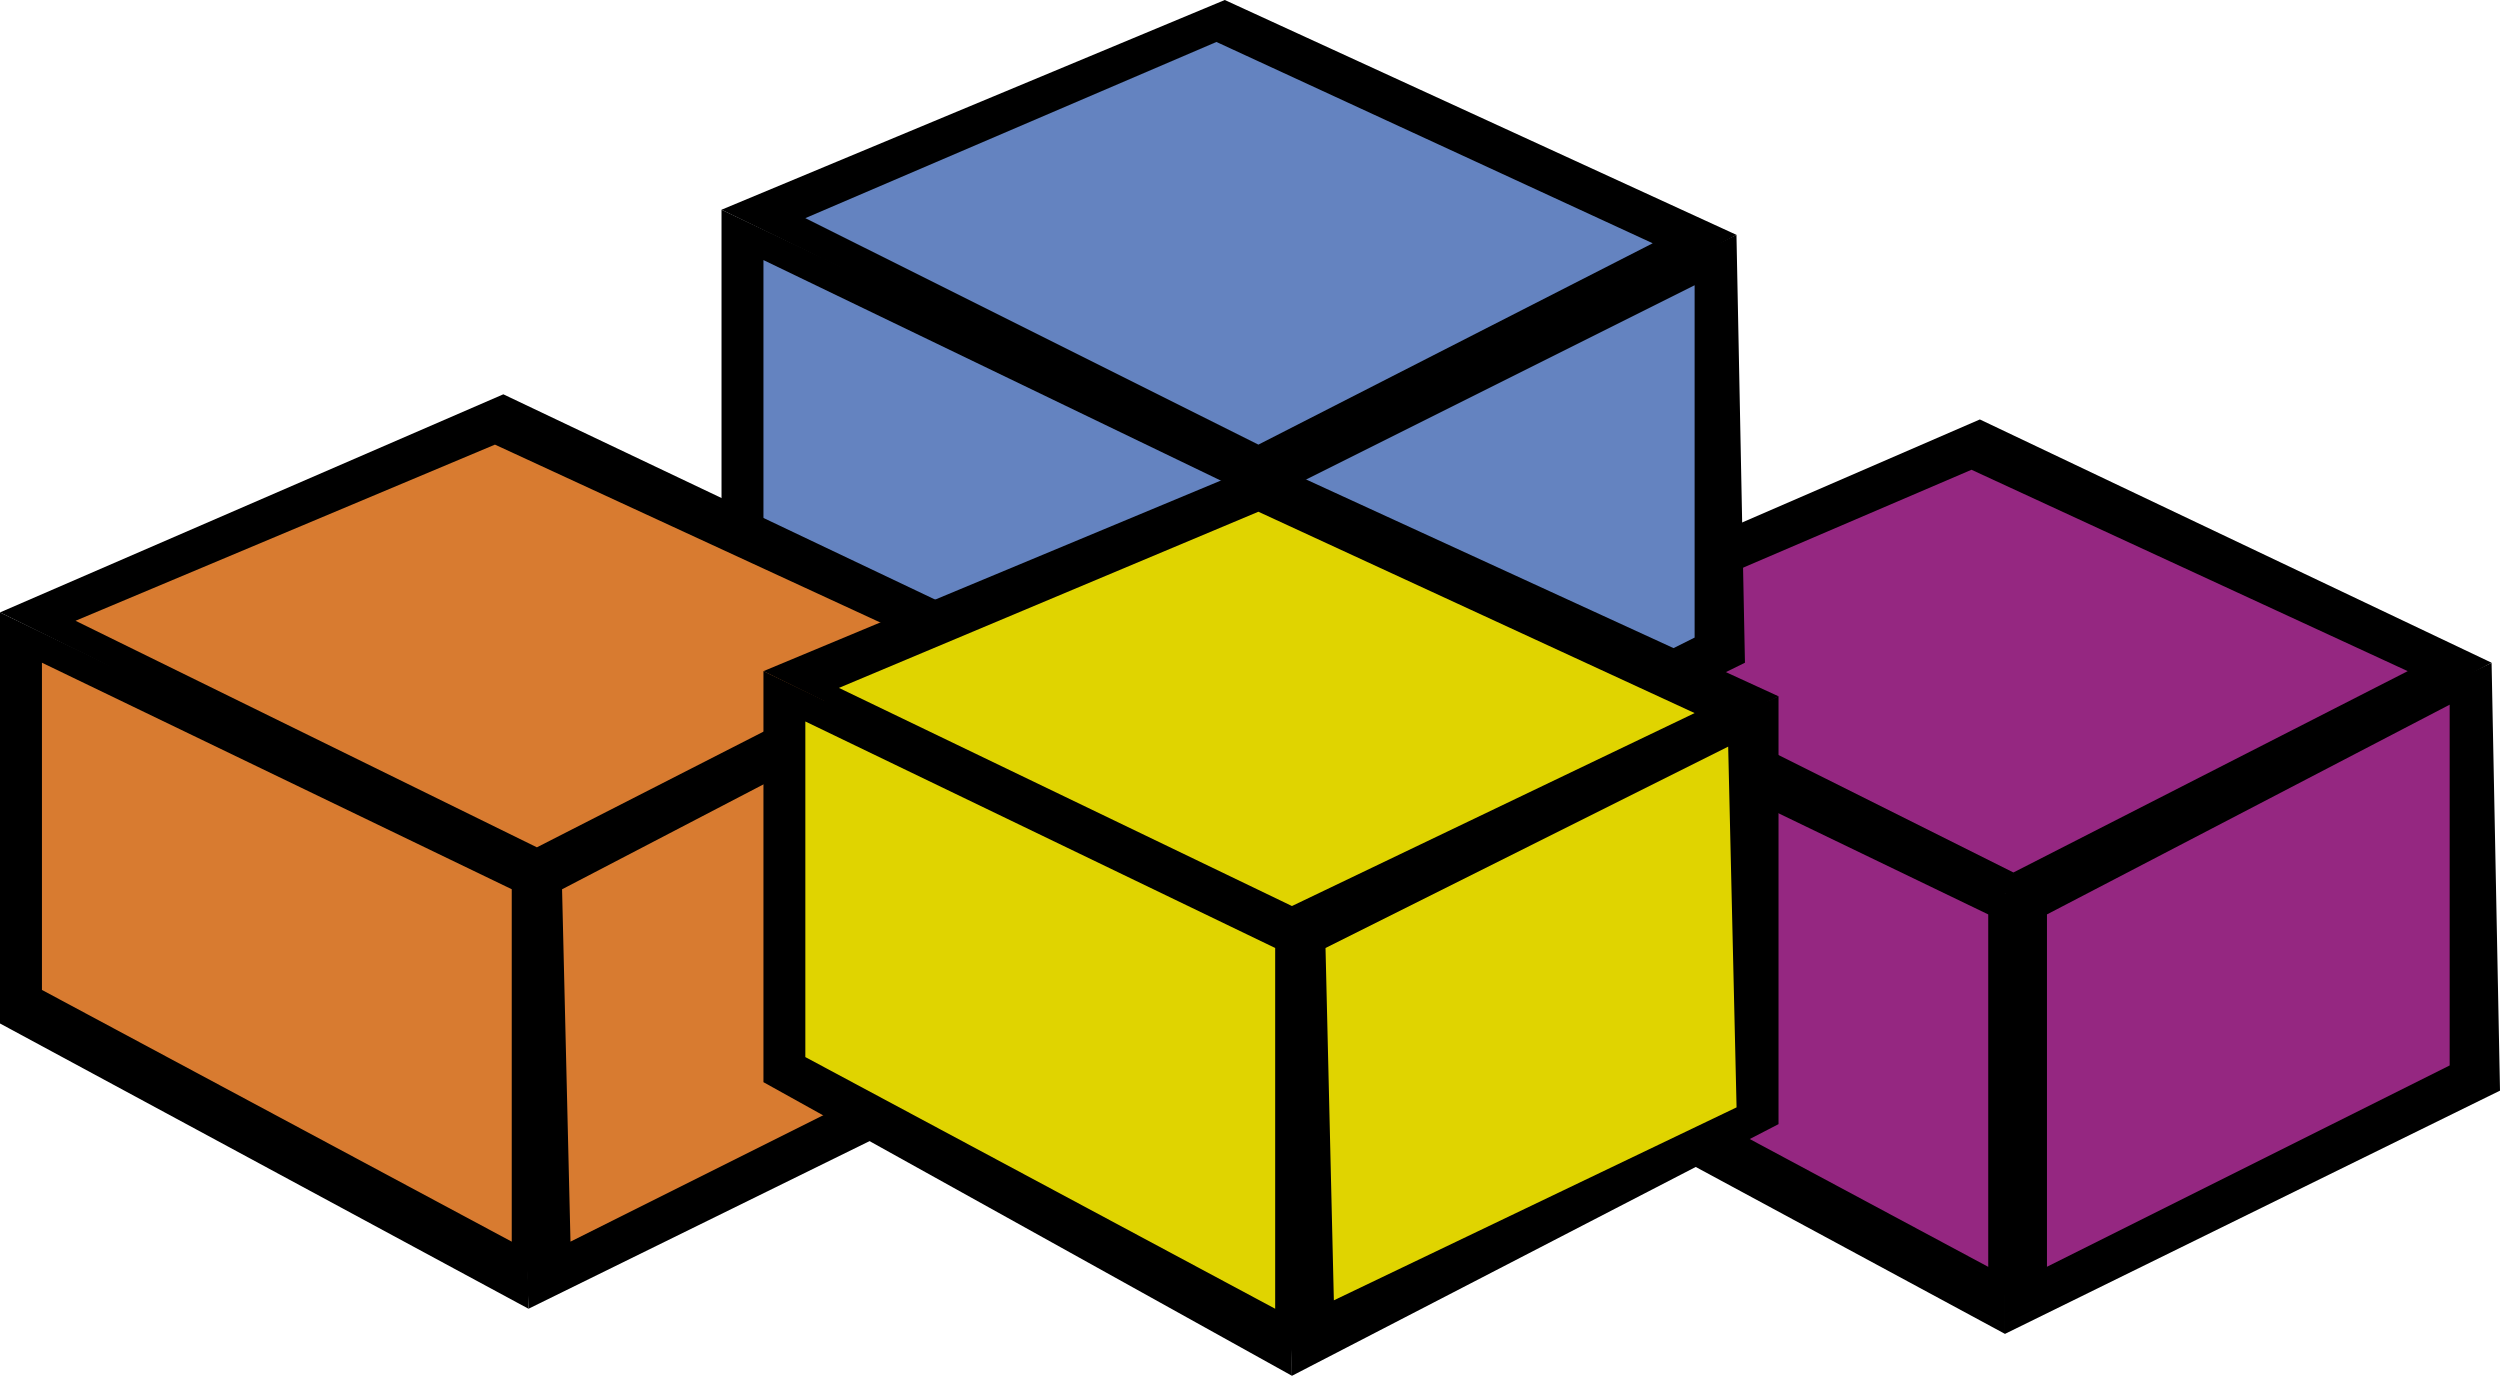
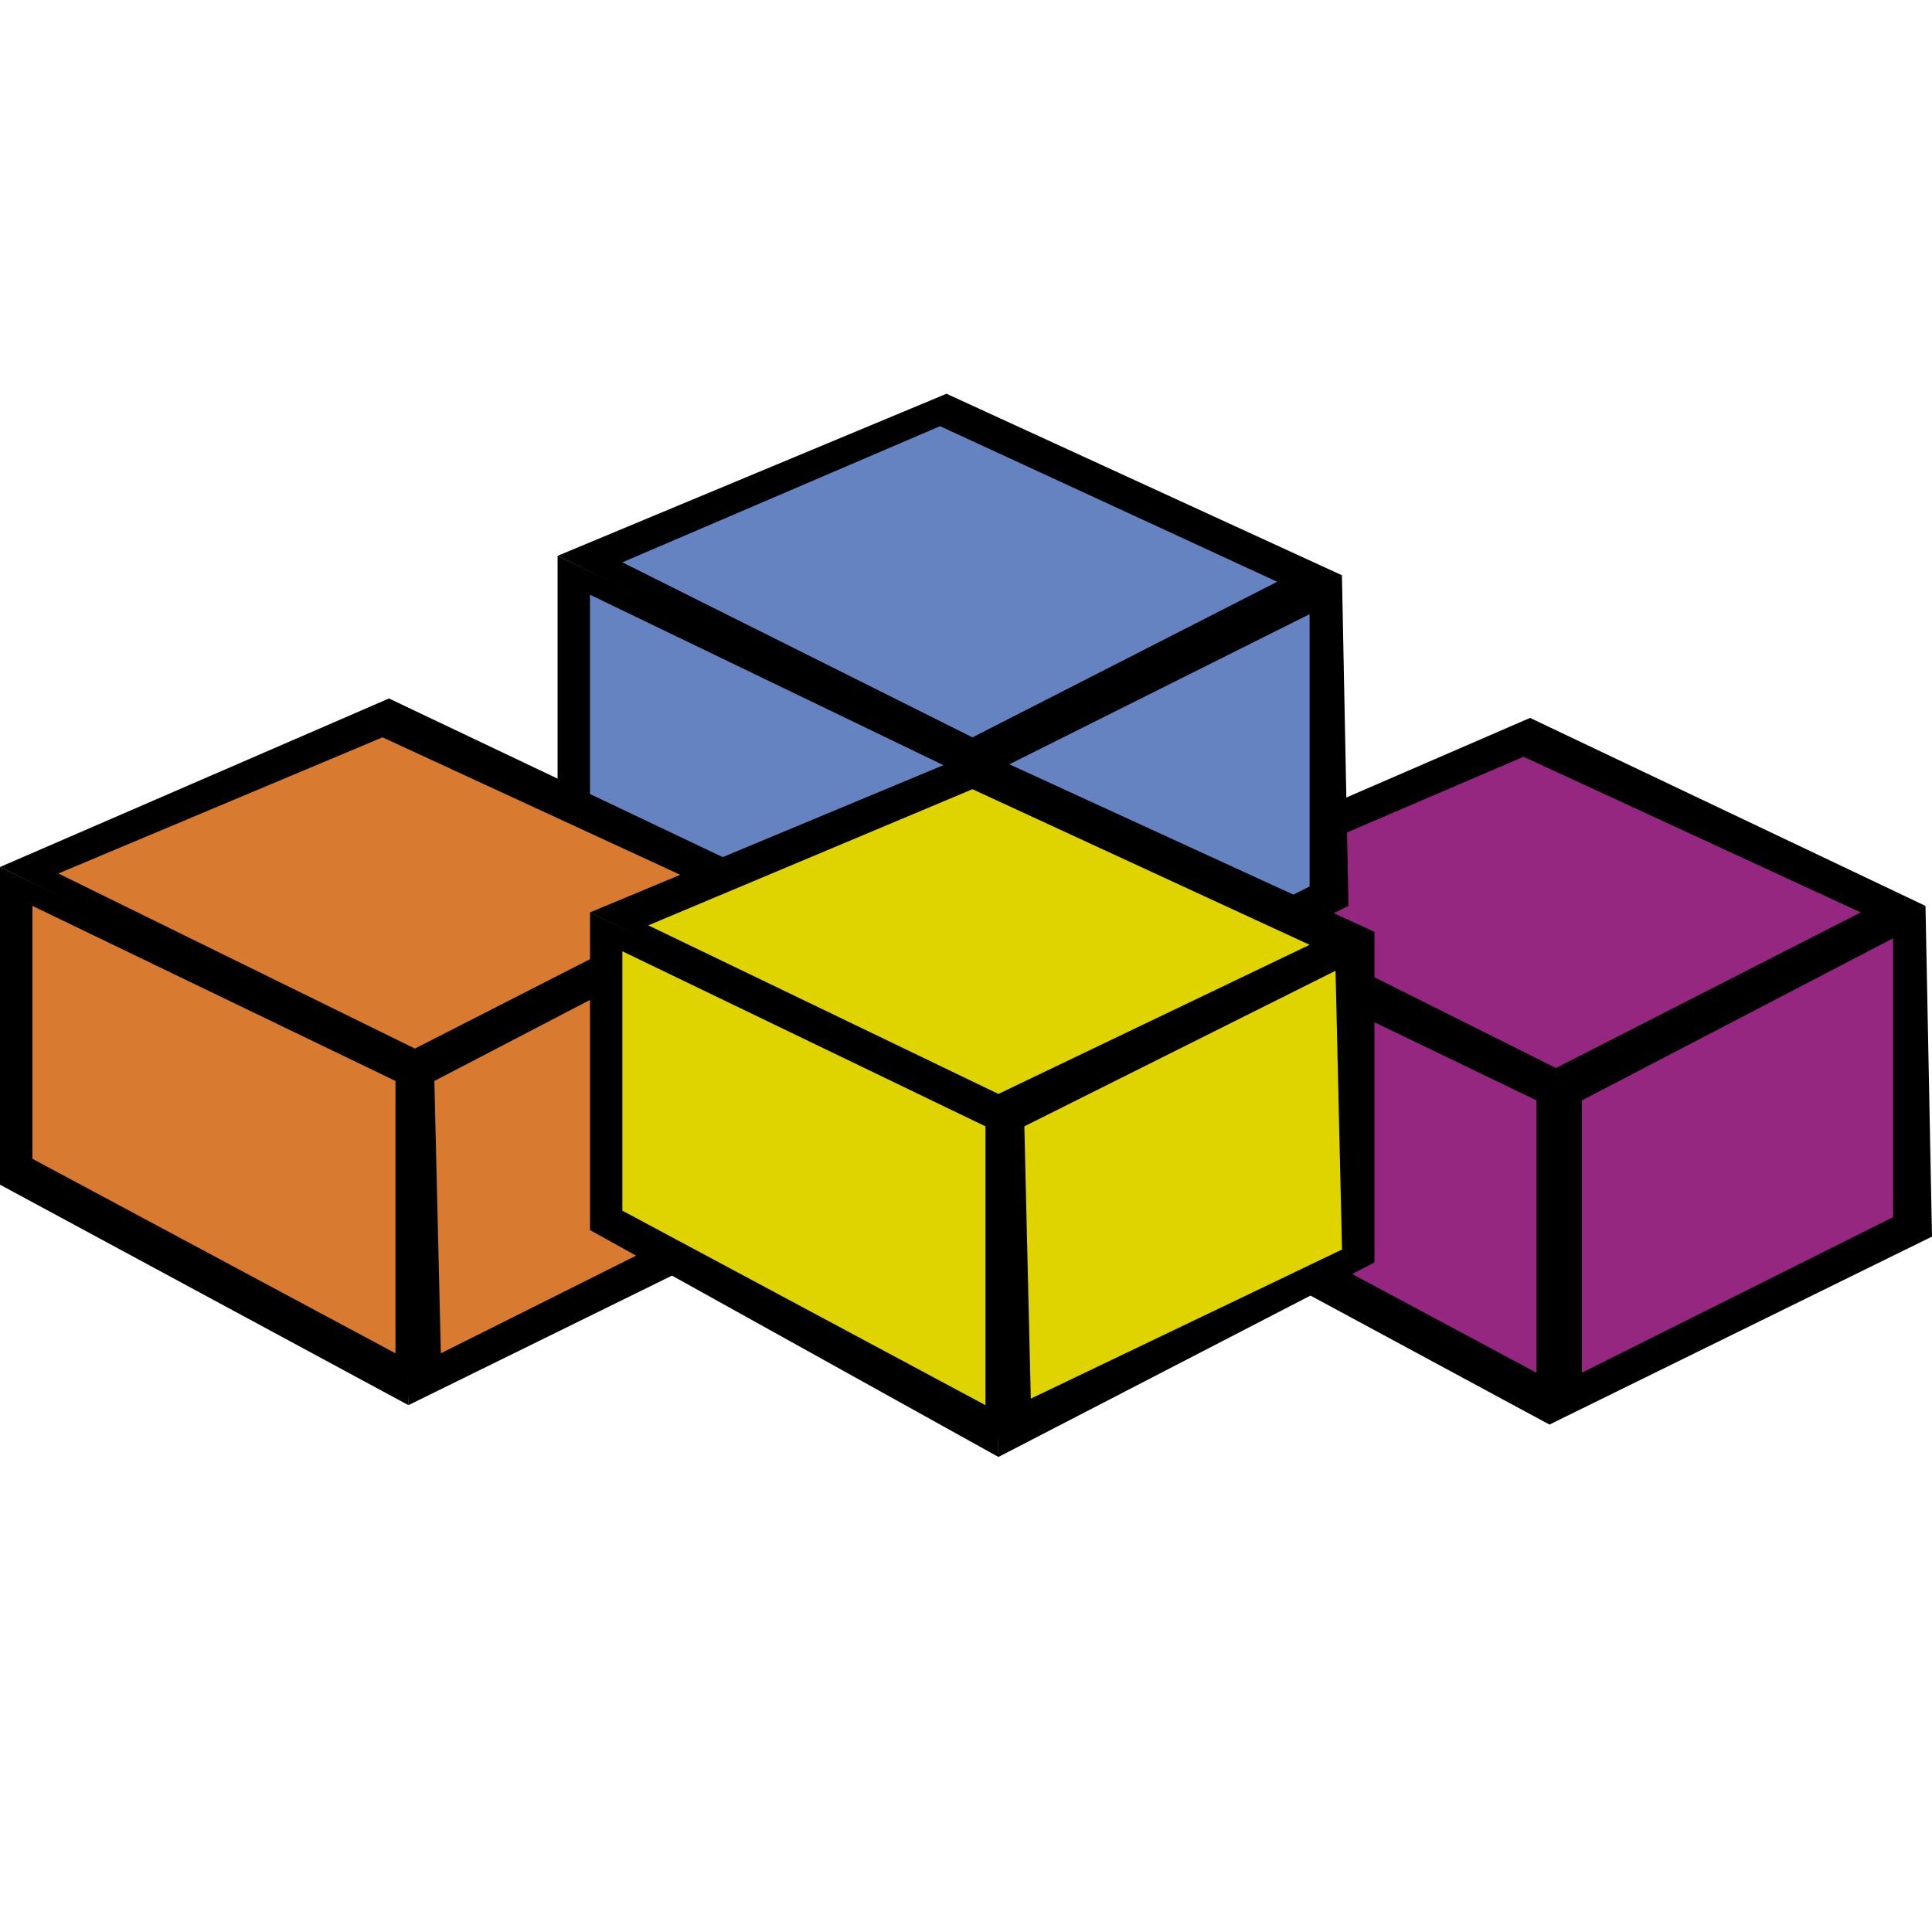
- <svg xmlns="http://www.w3.org/2000/svg" aria-label="VBA" role="img" viewBox="0 0 170.82 94.006">
-   <path d="M 100.887,71.65 V 43.566 l 36.11,17.196 v 30.38 l -36.11,-19.49" />
-   <path d="M 100.887,43.565 135.28,28.66 170.246,45.283 138.716,61.907 100.886,43.565" />
-   <path d="m 136.427,61.334 0.57,29.807 33.823,-16.62 -0.575,-29.23 -33.82,16.05" />
-   <g fill="#952781">
+ <svg xmlns="http://www.w3.org/2000/svg" aria-label="VBA" role="img" viewBox="0 0 170.82 170.82">
+   <path d="m 100.887,106.464 v -28.084 l 36.11,17.196 v 30.38 l -36.11,-19.49" />
+   <path d="m 100.887,78.379 34.393,-14.905 34.966,16.623 -31.53,16.624 -37.83,-18.342" />
+   <path d="m 136.427,96.148 0.57,29.807 33.823,-16.62 -0.575,-29.23 -33.82,16.05" />
+   <g style="fill:#952781" transform="translate(0,34.81402)">
    <path d="M 103.754,69.36 V 47.003 l 32.098,15.478 v 24.08 l -32.098,-17.2" />
    <path d="m 106.618,44.138 28.09,-12.04 29.805,13.76 -26.94,13.756 -30.955,-15.476" />
    <path d="M 139.865,62.48 V 86.555 L 167.38,72.8 V 48.15 l -27.515,14.33" />
  </g>
-   <path d="M 49.3,42.417 V 14.33 l 36.11,17.198 v 30.38 L 49.3,42.418" />
-   <path d="M 49.3,14.33 83.687,0 118.655,16.05 87.13,32.674 49.3,14.33" />
-   <path d="m 84.836,32.1 0.573,29.807 33.82,-16.624 -0.58,-29.232 L 84.83,32.1" />
-   <g fill="#6483c0">
+   <path d="M 49.3,77.231 V 49.144 L 85.41,66.342 v 30.38 l -36.11,-19.49" />
+   <path d="m 49.3,49.144 34.387,-14.33 34.968,16.05 L 87.13,67.488 49.3,49.144" />
+   <path d="m 84.836,66.914 0.573,29.807 33.82,-16.624 -0.58,-29.232 L 84.83,66.914" />
+   <g fill="#6483c0" transform="translate(0,34.81402)">
    <path d="M 52.165,40.125 V 17.77 l 32.098,15.477 v 24.65 L 52.165,40.124" />
    <path d="M 55.027,14.904 83.117,2.867 112.925,16.623 85.983,30.38 55.027,14.905" />
    <path d="M 88.276,33.247 V 57.322 L 115.79,43.565 V 19.49 L 88.276,33.246" />
  </g>
-   <path d="M 0,69.932 V 41.845 L 35.54,59.04 36.113,89.425 0,69.932" />
-   <path d="M 0,41.845 34.392,26.942 69.36,43.565 37.26,60.19 0,41.844" />
-   <path d="M 34.915,59.442 36.113,89.424 69.933,72.8 69.359,43.565" />
-   <g fill="#d87b30">
+   <path d="m 0,104.746 v -28.087 l 35.54,17.195 0.573,30.385 L 0,104.746" />
+   <path d="m 0,76.659 34.392,-14.903 34.968,16.623 -32.1,16.625 L 0,76.658" />
+   <path d="m 34.915,94.256 1.198,29.982 33.82,-16.624 -0.574,-29.235" />
+   <g fill="#d87b30" transform="translate(0,34.81402)">
    <path d="M 2.866,67.64 V 45.282 l 32.1,15.478 v 24.08 l -32.1,-17.2" />
    <path d="M 5.16,42.417 33.82,30.38 63.628,44.14 36.685,57.896 5.16,42.416" />
    <path d="M 38.405,60.76 38.98,84.838 66.494,71.078 65.921,46.43 38.411,60.76" />
  </g>
-   <path d="M 52.165,73.944 V 45.858 l 35.537,17.196 0.574,30.95 -36.11,-20.06" />
-   <path d="M 52.165,45.858 86.555,31.528 121.523,47.576 89.423,64.2 52.165,45.858" />
-   <path d="M 87.182,63.603 88.276,94.006 121.523,76.81 V 47.576 L 86.904,63.226" />
-   <g fill="#e0d400">
+   <path d="m 52.165,108.758 v -28.086 l 35.537,17.196 0.574,30.95 -36.11,-20.06" />
+   <path d="m 52.165,80.672 34.39,-14.33 34.968,16.048 -32.1,16.624 -37.258,-18.342" />
+   <path d="m 87.182,98.417 1.094,30.403 33.247,-17.196 v -29.234 L 86.904,98.04" />
+   <g fill="#e0d400" transform="translate(0,34.81402)">
    <path d="M 55.027,72.226 V 49.296 L 87.13,64.774 v 24.65 L 55.026,72.227" />
    <path d="M 57.322,47.003 85.982,34.966 115.79,48.723 88.276,61.907 57.322,47.003" />
    <path d="M 90.57,64.774 91.14,88.848 118.656,75.664 118.083,51.016 90.57,64.774" />
  </g>
</svg>
